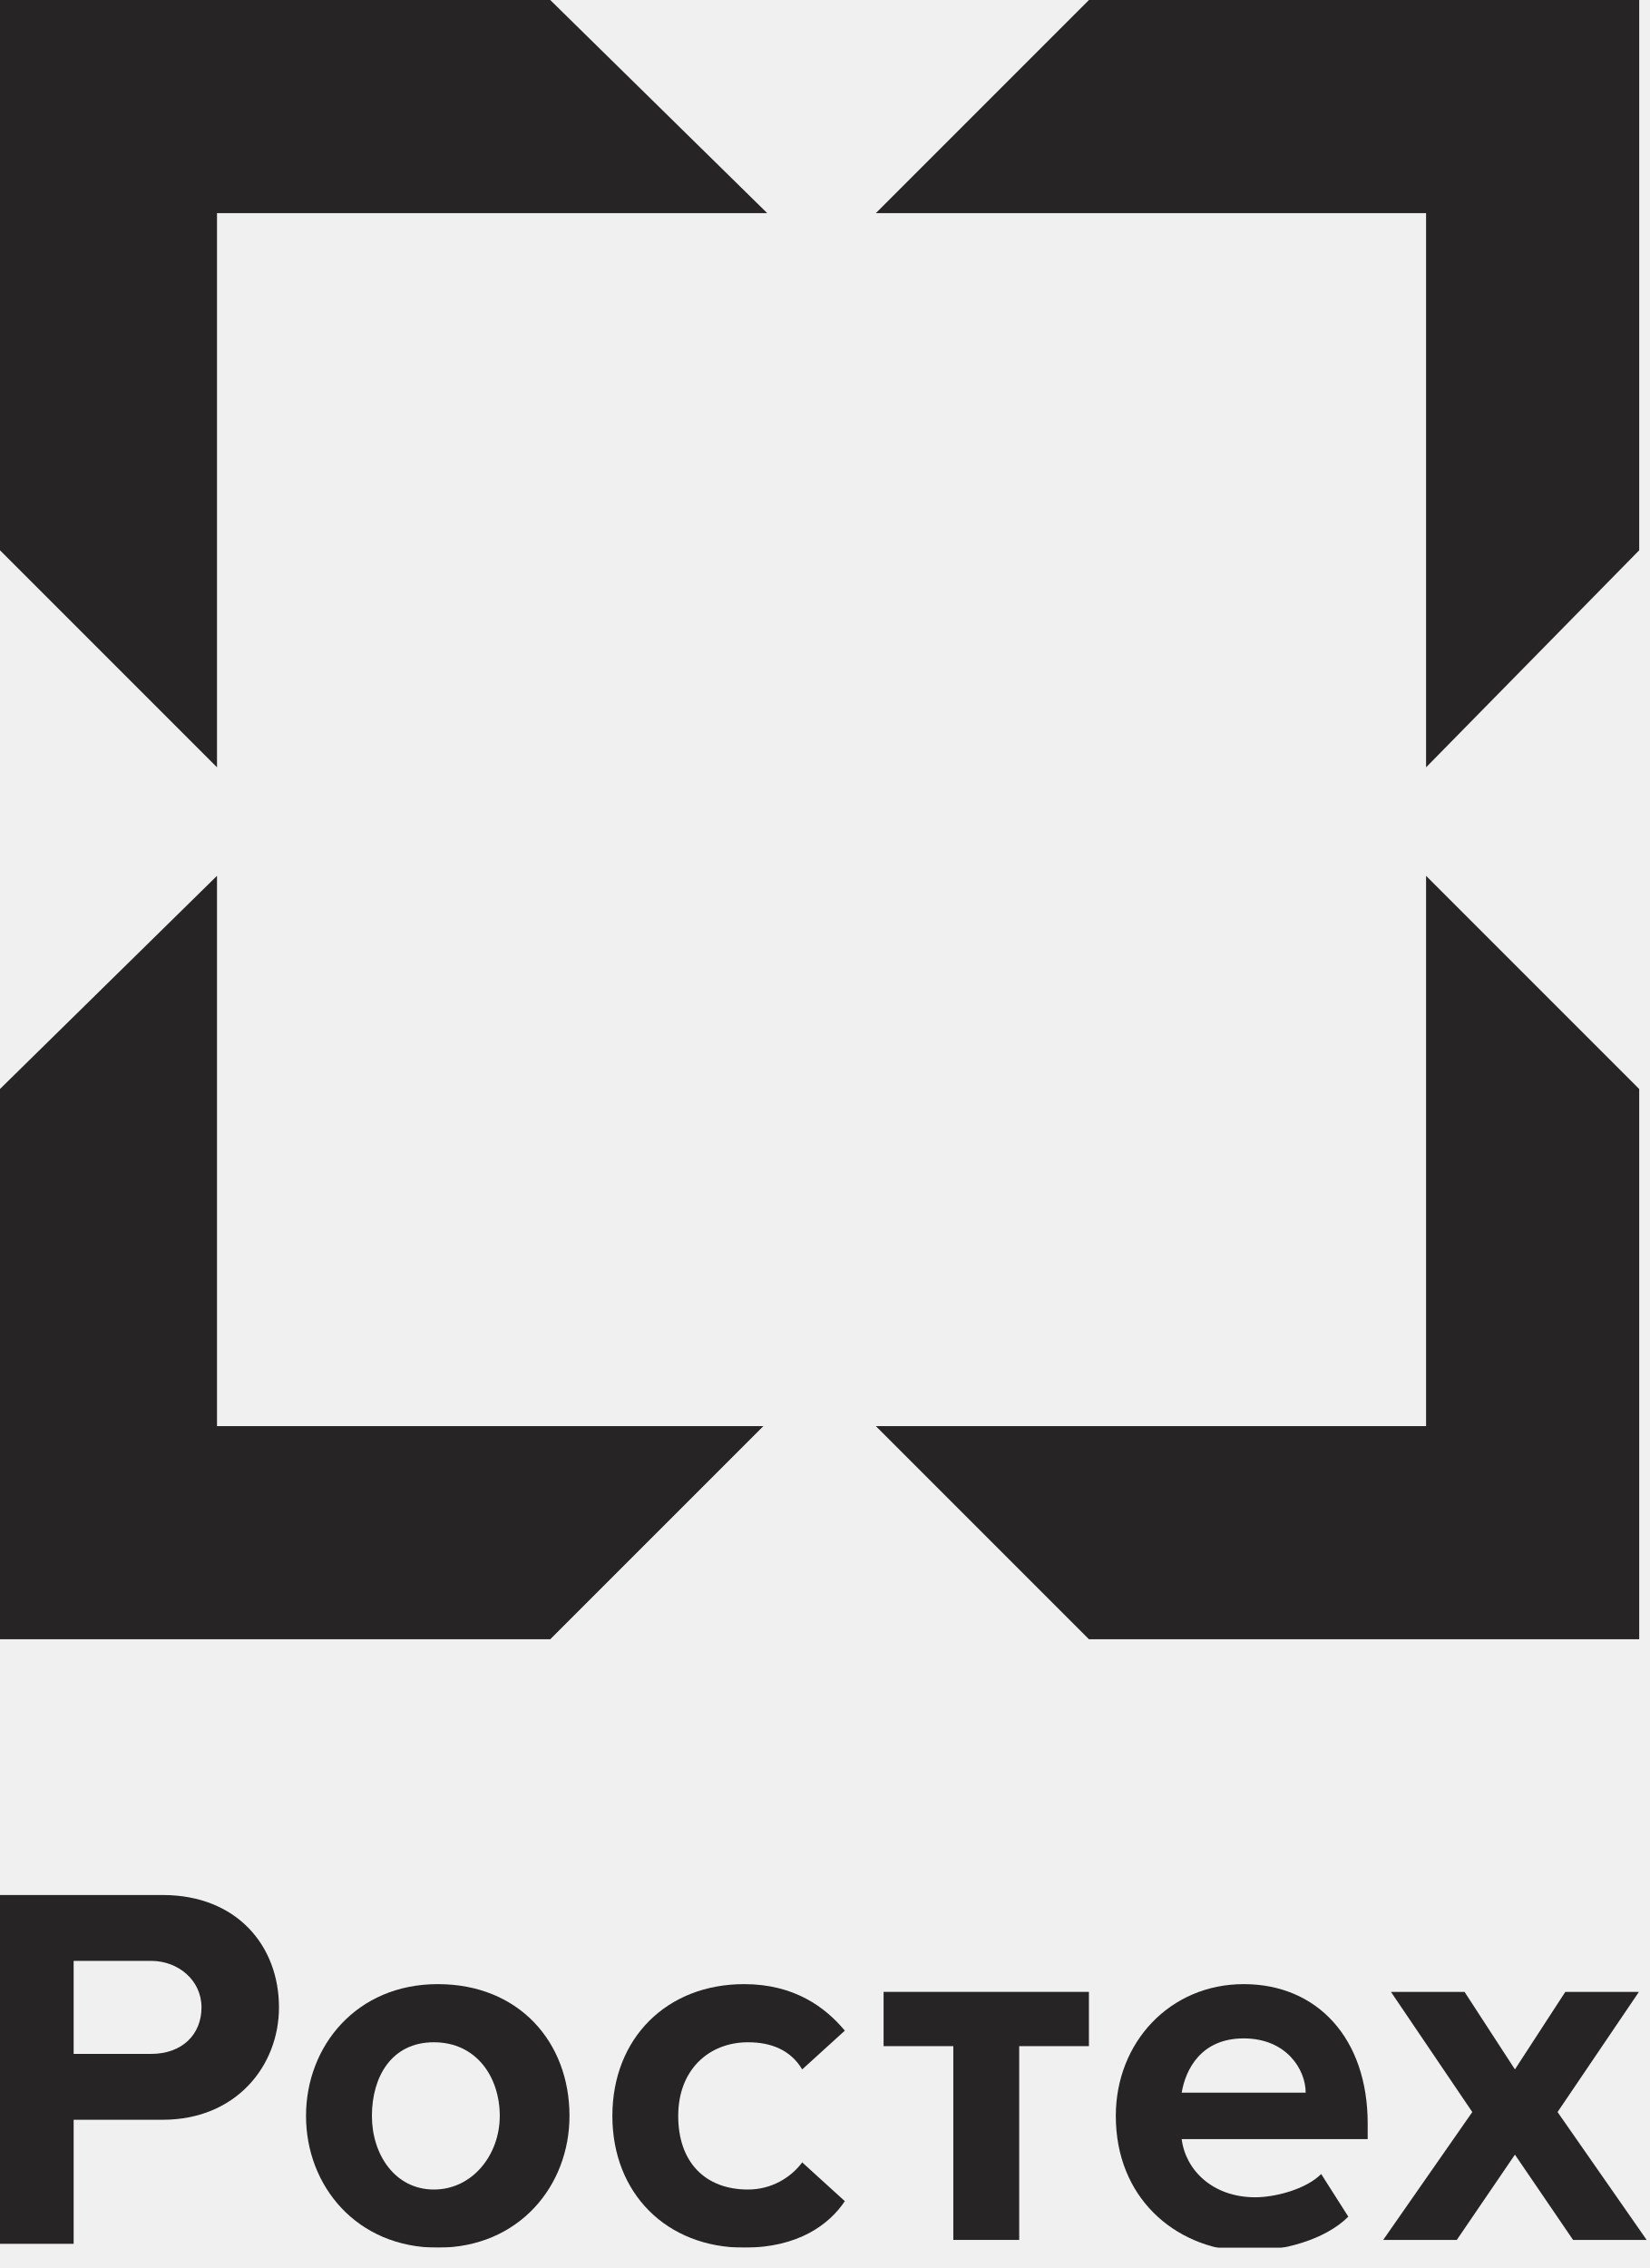
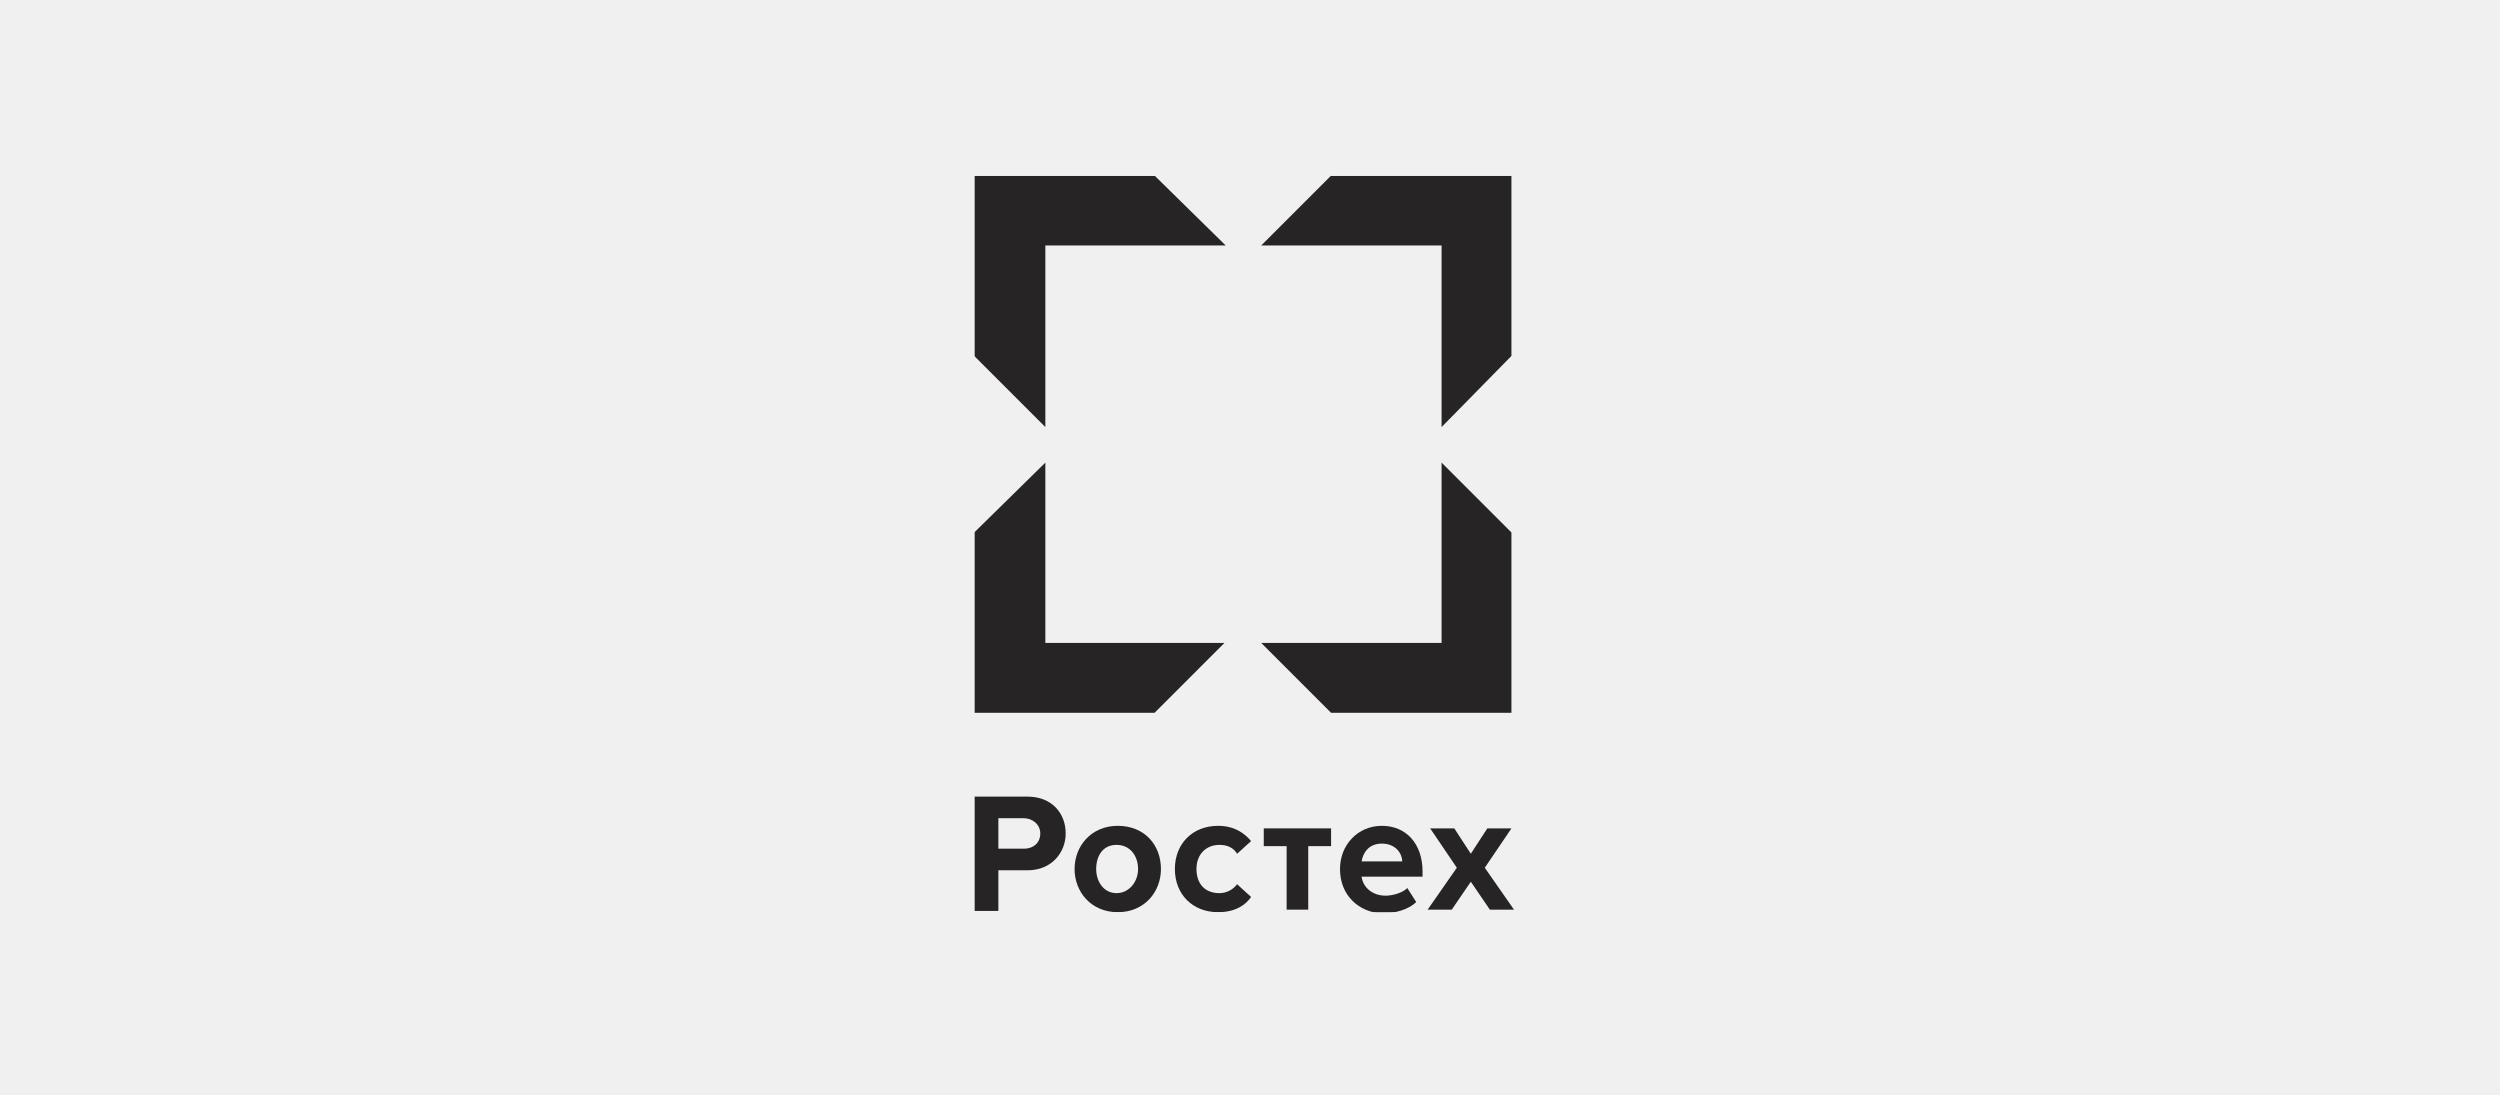
- <svg xmlns="http://www.w3.org/2000/svg" width="40" height="55" viewBox="0 0 40 55" fill="none">
-   <g clip-path="url(#clip0_636_3294)">
-     <mask id="mask0_636_3294" style="mask-type:luminance" maskUnits="userSpaceOnUse" x="0" y="0" width="40" height="55">
-       <path d="M39.941 0H0V54.507H39.941V0Z" fill="white" />
+ <svg xmlns="http://www.w3.org/2000/svg" width="185" height="81" viewBox="0 0 185 81" fill="none">
+   <g clip-path="url(#clip0_636_3293)">
+     <mask id="mask0_636_3293" style="mask-type:luminance" maskUnits="userSpaceOnUse" x="72" y="12" width="41" height="56">
+       <path d="M112.034 12.995H72.094V67.502H112.034V12.995Z" fill="white" />
    </mask>
-     <g mask="url(#mask0_636_3294)">
-       <path d="M4.887 48.68C4.887 48.022 4.323 47.552 3.665 47.552H1.786V49.808H3.665C4.417 49.808 4.887 49.338 4.887 48.68ZM0 45.955H3.947C5.733 45.955 6.766 47.176 6.766 48.68C6.766 50.09 5.733 51.405 3.947 51.405H1.786V54.413H0V45.955Z" fill="#272425" />
-       <path d="M12.121 51.312C12.121 50.372 11.557 49.526 10.523 49.526C9.489 49.526 9.02 50.372 9.02 51.312C9.02 52.251 9.583 53.097 10.523 53.097C11.463 53.097 12.121 52.251 12.121 51.312ZM7.422 51.312C7.422 49.62 8.644 48.116 10.617 48.116C12.591 48.116 13.812 49.526 13.812 51.312C13.812 53.003 12.591 54.507 10.617 54.507C8.644 54.507 7.422 53.003 7.422 51.312Z" fill="#272425" />
-       <path d="M14.852 51.312C14.852 49.432 16.167 48.116 18.047 48.116C19.269 48.116 20.02 48.68 20.49 49.244L19.456 50.184C19.175 49.714 18.705 49.526 18.141 49.526C17.201 49.526 16.449 50.184 16.449 51.312C16.449 52.439 17.107 53.097 18.141 53.097C18.705 53.097 19.175 52.815 19.456 52.439L20.49 53.379C20.114 53.943 19.363 54.507 18.047 54.507C16.167 54.507 14.852 53.191 14.852 51.312Z" fill="#272425" />
-       <path d="M23.121 54.319V49.62H21.43V48.304H26.41V49.62H24.719V54.319H23.121Z" fill="#272425" />
-       <path d="M30.164 49.432C29.13 49.432 28.754 50.184 28.66 50.748H31.667C31.667 50.184 31.198 49.432 30.164 49.432ZM27.062 51.312C27.062 49.526 28.378 48.116 30.164 48.116C31.949 48.116 33.171 49.432 33.171 51.499V51.875H28.66C28.754 52.627 29.412 53.285 30.446 53.285C30.916 53.285 31.667 53.097 32.043 52.721L32.701 53.755C32.137 54.319 31.104 54.601 30.164 54.601C28.472 54.507 27.062 53.285 27.062 51.312Z" fill="#272425" />
-       <path d="M38.152 54.319L36.742 52.251L35.332 54.319H33.547L35.708 51.218L33.735 48.304H35.52L36.742 50.184L37.964 48.304H39.749L37.776 51.218L39.937 54.319H38.152Z" fill="#272425" />
-       <path d="M34.587 18.608V5.169H21.242L26.411 0H39.756V13.345L34.587 18.608Z" fill="#272425" />
-       <path d="M39.756 39.753H26.411L21.242 34.584H34.587V21.239L39.756 26.408V39.753Z" fill="#272425" />
-       <path d="M0 13.345V0H13.345L18.608 5.169H5.263V18.608L0 13.345Z" fill="#272425" />
-       <path d="M0 26.408L5.263 21.239V34.584H18.514L13.345 39.753H0V26.408Z" fill="#272425" />
+     <g mask="url(#mask0_636_3293)">
+       <path d="M76.981 61.676C76.981 61.018 76.417 60.548 75.759 60.548H73.879V62.803H75.759C76.511 62.803 76.981 62.333 76.981 61.676ZM72.094 58.95H76.041C77.826 58.95 78.86 60.172 78.86 61.676C78.86 63.085 77.826 64.401 76.041 64.401H73.879V67.408H72.094V58.95Z" fill="#272425" />
+       <path d="M84.218 64.307C84.218 63.367 83.655 62.521 82.621 62.521C81.587 62.521 81.117 63.367 81.117 64.307C81.117 65.246 81.681 66.092 82.621 66.092C83.561 66.092 84.218 65.246 84.218 64.307ZM79.519 64.307C79.519 62.615 80.741 61.111 82.715 61.111C84.688 61.111 85.91 62.521 85.91 64.307C85.91 65.998 84.688 67.502 82.715 67.502C80.741 67.502 79.519 65.998 79.519 64.307Z" fill="#272425" />
+       <path d="M86.941 64.307C86.941 62.427 88.257 61.111 90.137 61.111C91.358 61.111 92.11 61.675 92.58 62.239L91.546 63.179C91.264 62.709 90.794 62.521 90.231 62.521C89.291 62.521 88.539 63.179 88.539 64.307C88.539 65.434 89.197 66.092 90.231 66.092C90.794 66.092 91.264 65.81 91.546 65.434L92.58 66.374C92.204 66.938 91.452 67.502 90.137 67.502C88.257 67.502 86.941 66.186 86.941 64.307Z" fill="#272425" />
+       <path d="M95.211 67.314V62.615H93.519V61.3H98.5V62.615H96.809V67.314H95.211Z" fill="#272425" />
+       <path d="M102.261 62.427C101.228 62.427 100.852 63.179 100.758 63.743H103.765C103.765 63.179 103.295 62.427 102.261 62.427ZM99.16 64.307C99.16 62.521 100.476 61.111 102.261 61.111C104.047 61.111 105.269 62.427 105.269 64.495V64.871H100.758C100.852 65.622 101.51 66.28 102.543 66.28C103.013 66.28 103.765 66.092 104.141 65.716L104.799 66.75C104.235 67.314 103.201 67.596 102.261 67.596C100.57 67.502 99.16 66.28 99.16 64.307Z" fill="#272425" />
+       <path d="M110.249 67.314L108.84 65.247L107.43 67.314H105.645L107.806 64.213L105.832 61.3H107.618L108.84 63.179L110.062 61.3H111.847L109.874 64.213L112.035 67.314H110.249Z" fill="#272425" />
+       <path d="M106.677 31.603V18.164H93.332L98.501 12.995H111.846V26.34L106.677 31.603Z" fill="#272425" />
+       <path d="M111.846 52.748H98.501L93.332 47.579H106.677V34.234L111.846 39.403V52.748Z" fill="#272425" />
+       <path d="M72.094 26.34V12.995H85.439L90.701 18.164H77.356V31.603L72.094 26.34Z" fill="#272425" />
+       <path d="M72.094 39.403L77.356 34.234V47.579H90.607L85.439 52.748H72.094V39.403Z" fill="#272425" />
    </g>
  </g>
  <defs>
-     <clipPath id="clip0_636_3294">
-       <rect width="39.941" height="54.918" fill="white" />
+     <clipPath id="clip0_636_3293">
+       <rect width="39.941" height="54.918" fill="white" transform="translate(72.0938 12.9951)" />
    </clipPath>
  </defs>
</svg>
